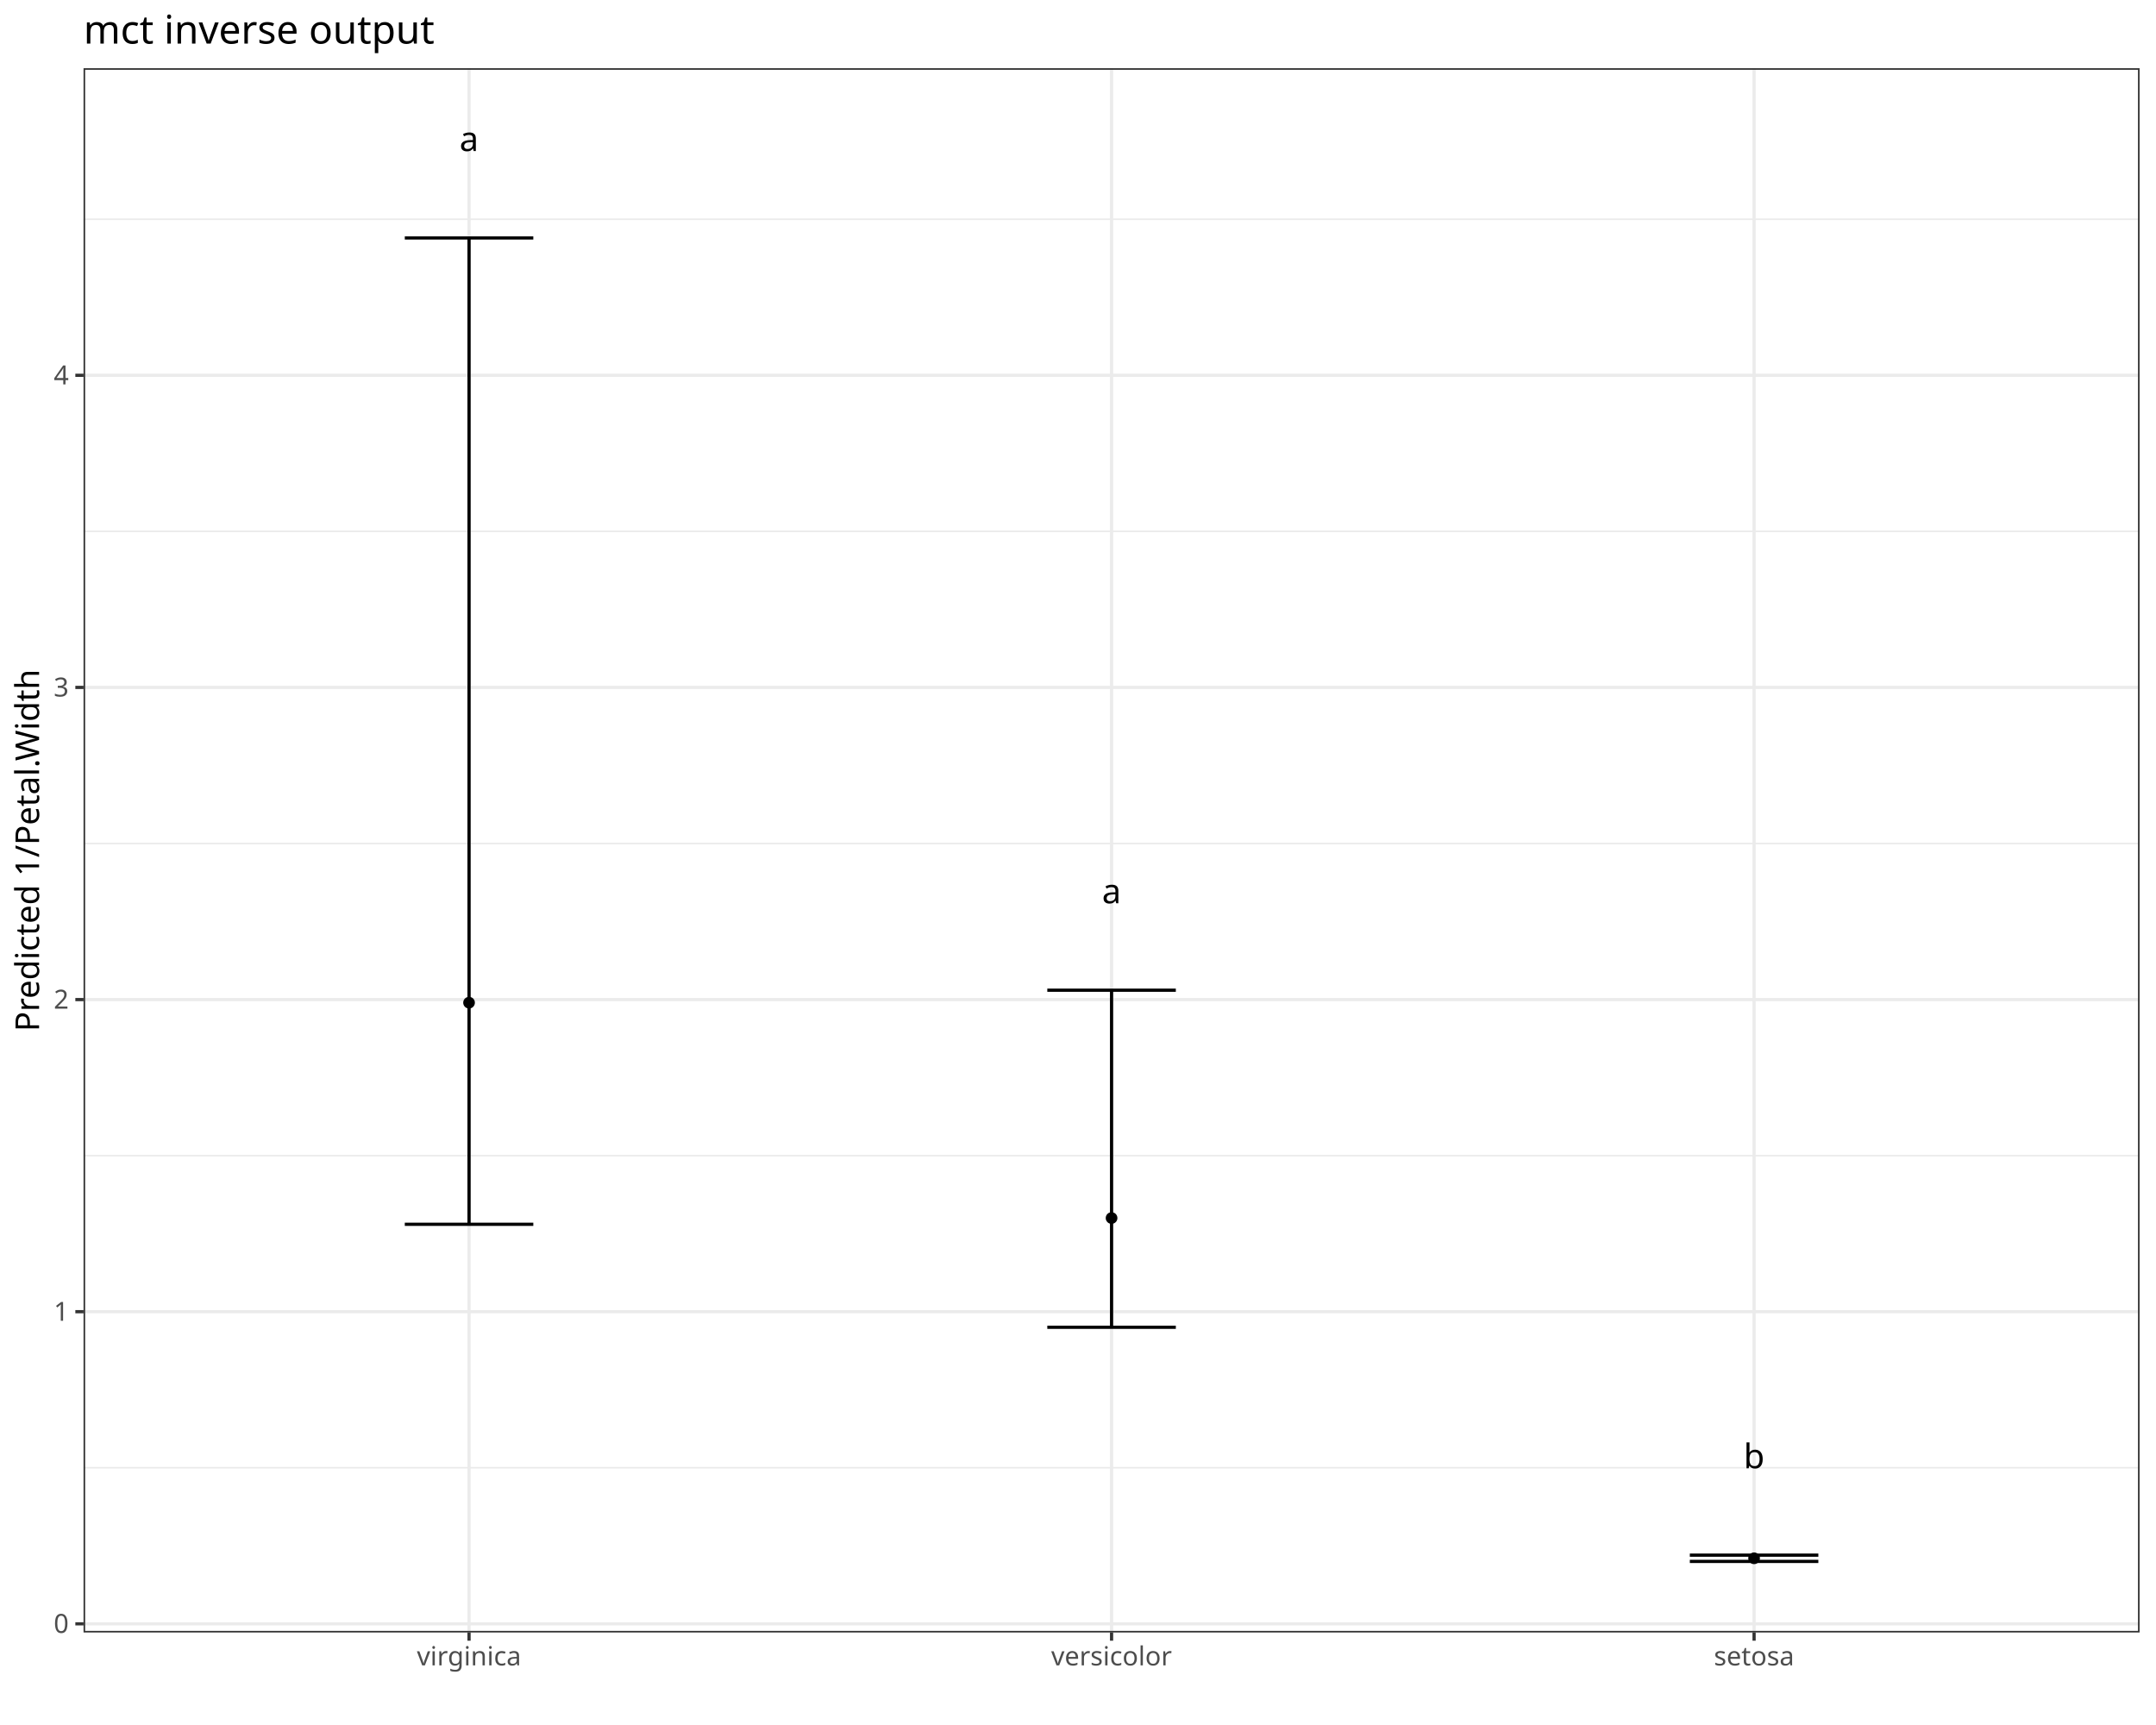
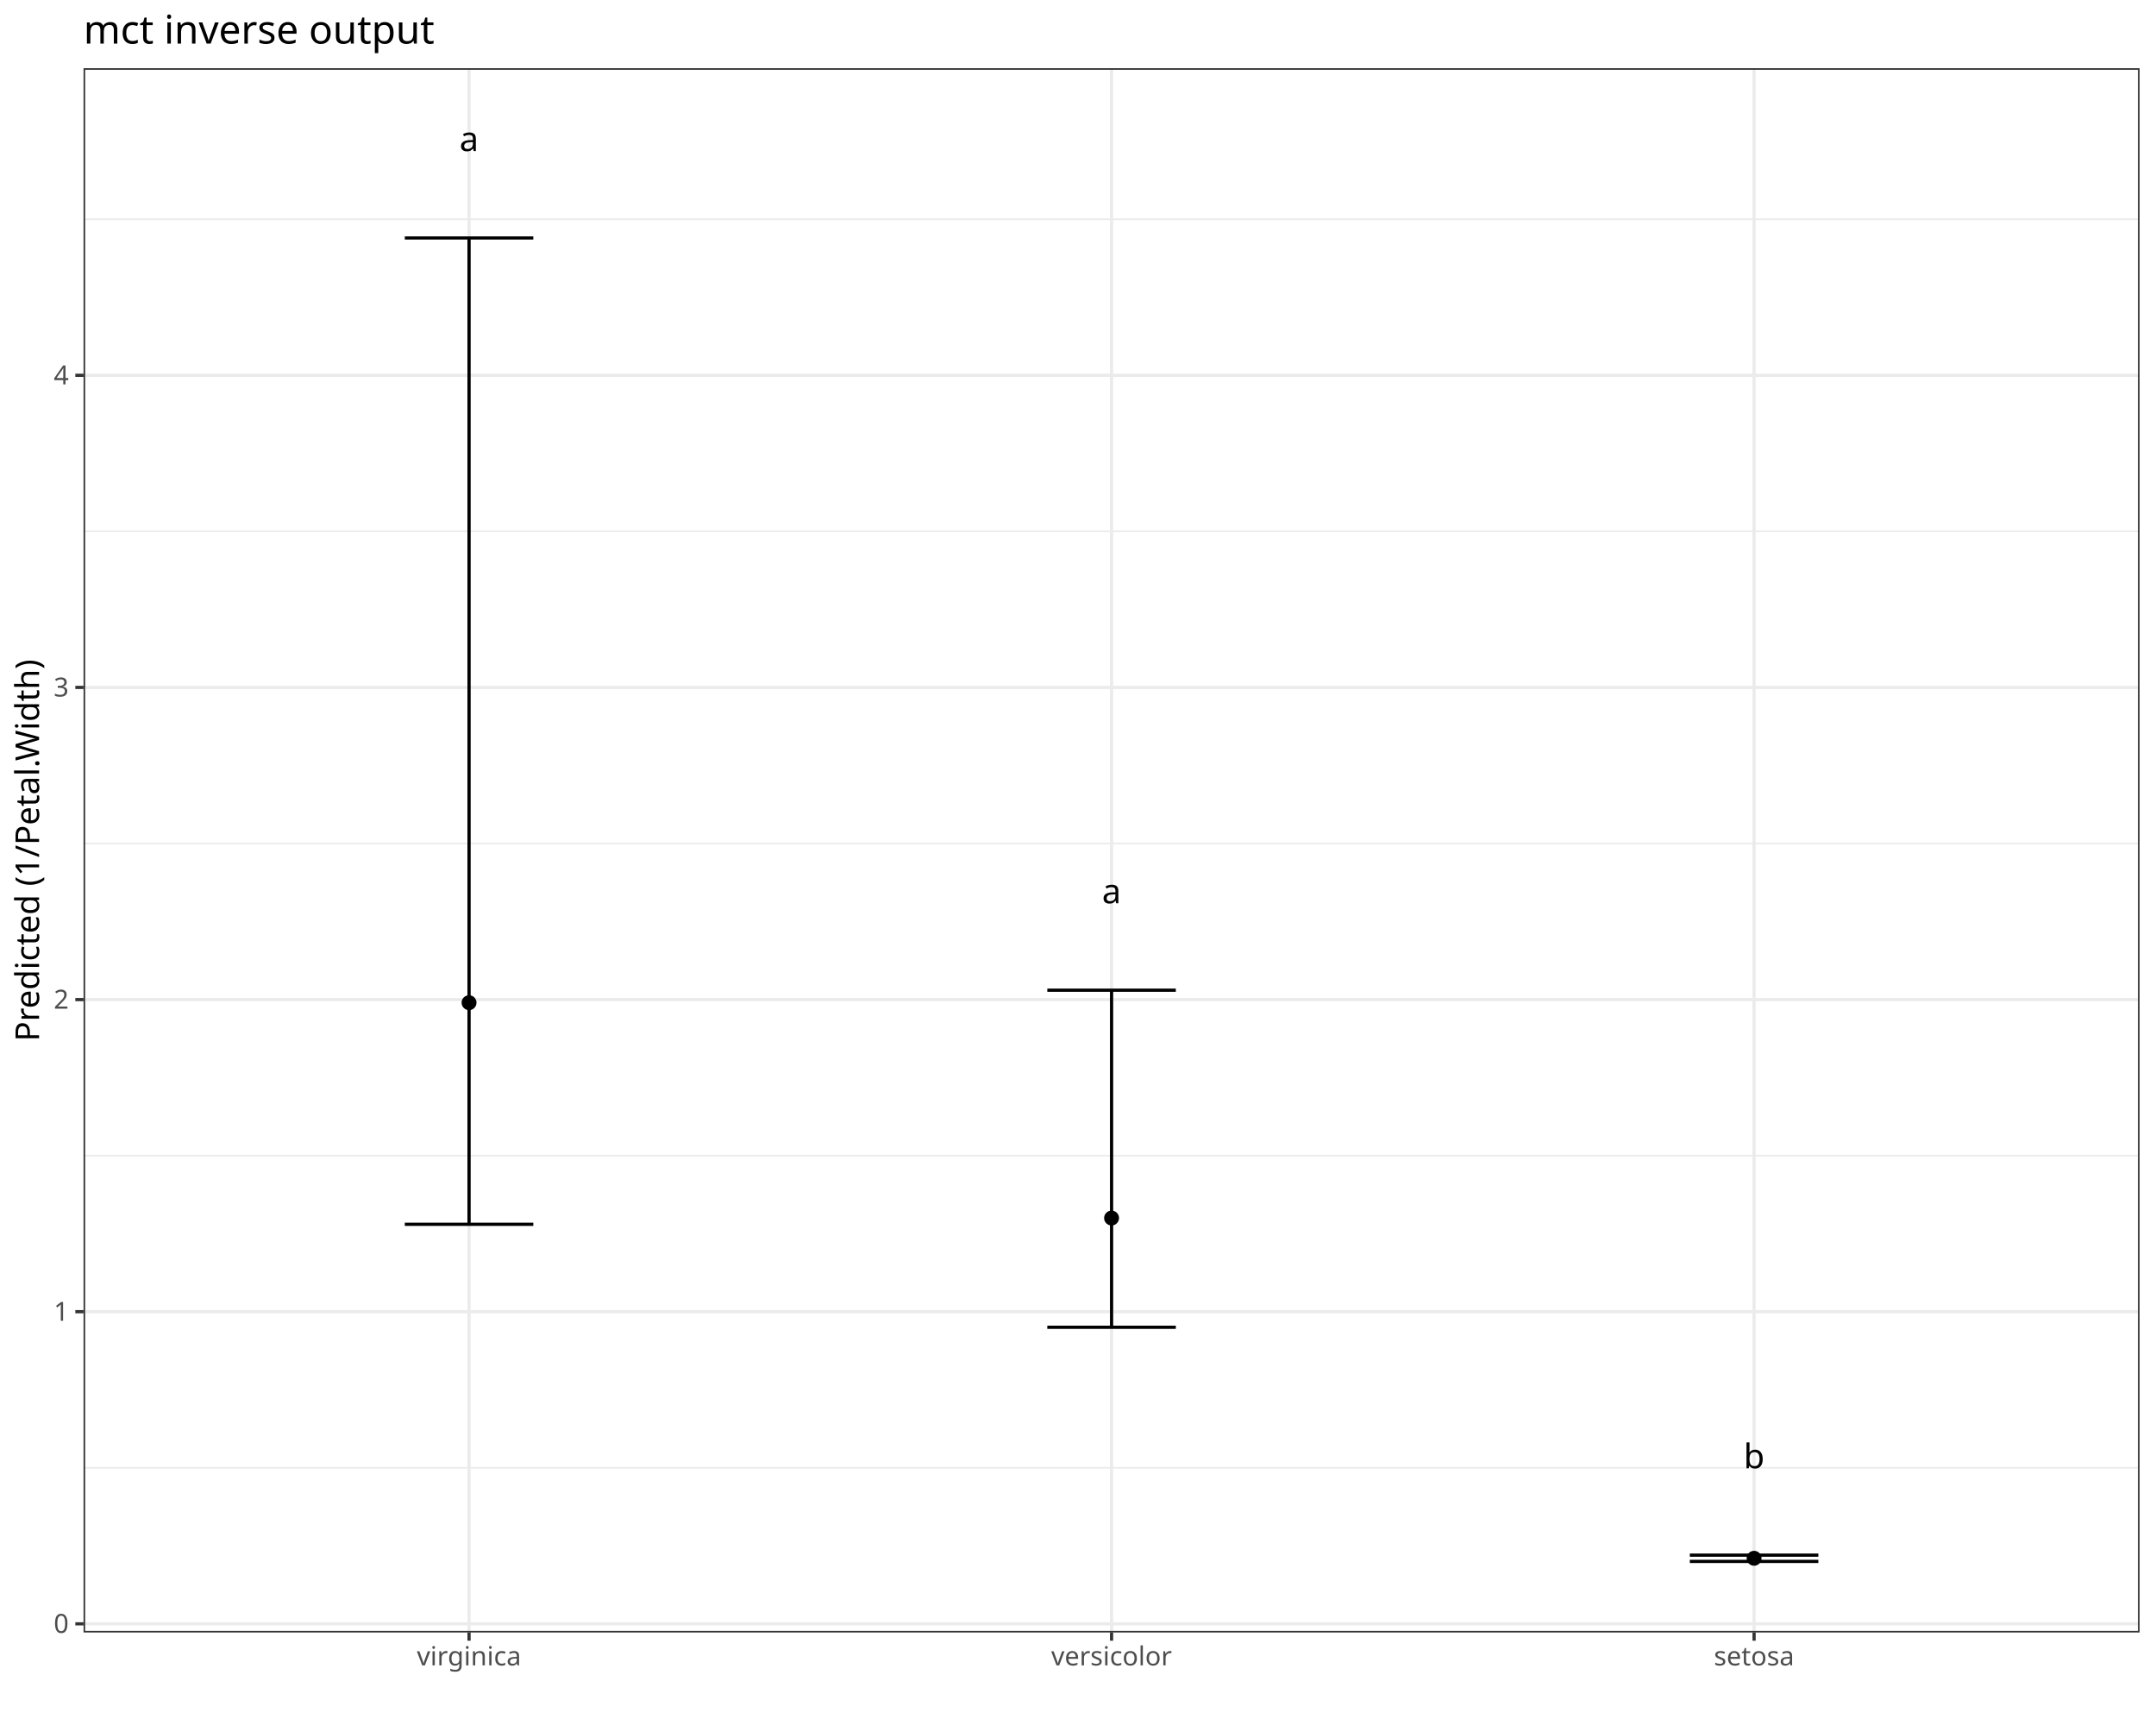
<svg xmlns="http://www.w3.org/2000/svg" class="svglite" data-engine-version="2.0" width="720.00pt" height="576.00pt" viewBox="0 0 720.00 576.00">
  <defs>
    <style type="text/css">
    .svglite line, .svglite polyline, .svglite polygon, .svglite path, .svglite rect, .svglite circle {
      fill: none;
      stroke: #000000;
      stroke-linecap: round;
      stroke-linejoin: round;
      stroke-miterlimit: 10.00;
    }
  </style>
  </defs>
  <rect width="100%" height="100%" style="stroke: none; fill: #FFFFFF;" />
  <defs>
    <clipPath id="cpMC4wMHw3MjAuMDB8MC4wMHw1NzYuMDA=">
      <rect x="0.00" y="0.00" width="720.00" height="576.00" />
    </clipPath>
  </defs>
  <g clip-path="url(#cpMC4wMHw3MjAuMDB8MC4wMHw1NzYuMDA=)">
    <rect x="-0" y="0.00" width="720.00" height="576.00" style="stroke-width: 1.07; stroke: #FFFFFF; fill: #FFFFFF;" />
  </g>
  <defs>
    <clipPath id="cpMjcuOTB8NzE0LjUyfDIyLjc4fDU0NS4xMQ==">
      <rect x="27.90" y="22.78" width="686.62" height="522.33" />
    </clipPath>
  </defs>
  <g clip-path="url(#cpMjcuOTB8NzE0LjUyfDIyLjc4fDU0NS4xMQ==)">
    <rect x="27.90" y="22.78" width="686.62" height="522.33" style="stroke-width: 1.07; stroke: none; fill: #FFFFFF;" />
    <polyline points="27.90,490.10 714.52,490.10 " style="stroke-width: 0.53; stroke: #EBEBEB; stroke-linecap: butt;" />
    <polyline points="27.90,385.88 714.52,385.88 " style="stroke-width: 0.53; stroke: #EBEBEB; stroke-linecap: butt;" />
    <polyline points="27.90,281.66 714.52,281.66 " style="stroke-width: 0.53; stroke: #EBEBEB; stroke-linecap: butt;" />
    <polyline points="27.90,177.43 714.52,177.43 " style="stroke-width: 0.53; stroke: #EBEBEB; stroke-linecap: butt;" />
    <polyline points="27.90,73.21 714.52,73.21 " style="stroke-width: 0.53; stroke: #EBEBEB; stroke-linecap: butt;" />
    <polyline points="27.90,542.22 714.52,542.22 " style="stroke-width: 1.07; stroke: #EBEBEB; stroke-linecap: butt;" />
    <polyline points="27.90,437.99 714.52,437.99 " style="stroke-width: 1.07; stroke: #EBEBEB; stroke-linecap: butt;" />
    <polyline points="27.90,333.77 714.52,333.77 " style="stroke-width: 1.07; stroke: #EBEBEB; stroke-linecap: butt;" />
    <polyline points="27.90,229.54 714.52,229.54 " style="stroke-width: 1.07; stroke: #EBEBEB; stroke-linecap: butt;" />
    <polyline points="27.90,125.32 714.52,125.32 " style="stroke-width: 1.07; stroke: #EBEBEB; stroke-linecap: butt;" />
    <polyline points="156.64,545.11 156.64,22.78 " style="stroke-width: 1.07; stroke: #EBEBEB; stroke-linecap: butt;" />
    <polyline points="371.21,545.11 371.21,22.78 " style="stroke-width: 1.07; stroke: #EBEBEB; stroke-linecap: butt;" />
    <polyline points="585.78,545.11 585.78,22.78 " style="stroke-width: 1.07; stroke: #EBEBEB; stroke-linecap: butt;" />
+     <circle cx="156.64" cy="334.81" r="2.49" style="stroke-width: 0.71; stroke: none; fill: #000000;" />
+     <circle cx="371.21" cy="406.72" r="2.49" style="stroke-width: 0.71; stroke: none; fill: #000000;" />
+     <circle cx="585.78" cy="520.33" r="2.49" style="stroke-width: 0.71; stroke: none; fill: #000000;" />
    <polyline points="135.18,408.81 178.10,408.81 " style="stroke-width: 1.07; stroke-linecap: butt;" />
    <polyline points="156.64,408.81 156.64,79.46 " style="stroke-width: 1.07; stroke-linecap: butt;" />
    <polyline points="135.18,79.46 178.10,79.46 " style="stroke-width: 1.07; stroke-linecap: butt;" />
    <polyline points="349.75,443.20 392.67,443.20 " style="stroke-width: 1.07; stroke-linecap: butt;" />
    <polyline points="371.21,443.20 371.21,330.64 " style="stroke-width: 1.07; stroke-linecap: butt;" />
    <polyline points="349.75,330.64 392.67,330.64 " style="stroke-width: 1.07; stroke-linecap: butt;" />
    <polyline points="564.32,521.37 607.24,521.37 " style="stroke-width: 1.07; stroke-linecap: butt;" />
    <polyline points="585.78,521.37 585.78,519.29 " style="stroke-width: 1.07; stroke-linecap: butt;" />
    <polyline points="564.32,519.29 607.24,519.29 " style="stroke-width: 1.07; stroke-linecap: butt;" />
    <text x="156.64" y="50.44" text-anchor="middle" style="font-size: 11.38px; font-family: sans;" textLength="6.33px" lengthAdjust="spacingAndGlyphs">a</text>
    <text x="371.21" y="301.62" text-anchor="middle" style="font-size: 11.38px; font-family: sans;" textLength="6.33px" lengthAdjust="spacingAndGlyphs">a</text>
    <text x="585.78" y="490.27" text-anchor="middle" style="font-size: 11.38px; font-family: sans;" textLength="6.33px" lengthAdjust="spacingAndGlyphs">b</text>
-     <circle cx="156.64" cy="334.81" r="1.95" style="stroke-width: 0.71; stroke: none; fill: #000000;" />
-     <circle cx="371.21" cy="406.72" r="1.95" style="stroke-width: 0.71; stroke: none; fill: #000000;" />
-     <circle cx="585.78" cy="520.33" r="1.95" style="stroke-width: 0.71; stroke: none; fill: #000000;" />
    <rect x="27.90" y="22.78" width="686.62" height="522.33" style="stroke-width: 1.07; stroke: #333333;" />
  </g>
  <g clip-path="url(#cpMC4wMHw3MjAuMDB8MC4wMHw1NzYuMDA=)">
    <text x="22.97" y="545.24" text-anchor="end" style="font-size: 8.80px; fill: #4D4D4D; font-family: sans;" textLength="4.89px" lengthAdjust="spacingAndGlyphs">0</text>
    <text x="22.97" y="441.02" text-anchor="end" style="font-size: 8.80px; fill: #4D4D4D; font-family: sans;" textLength="4.89px" lengthAdjust="spacingAndGlyphs">1</text>
    <text x="22.97" y="336.80" text-anchor="end" style="font-size: 8.80px; fill: #4D4D4D; font-family: sans;" textLength="4.89px" lengthAdjust="spacingAndGlyphs">2</text>
    <text x="22.97" y="232.57" text-anchor="end" style="font-size: 8.80px; fill: #4D4D4D; font-family: sans;" textLength="4.89px" lengthAdjust="spacingAndGlyphs">3</text>
    <text x="22.97" y="128.35" text-anchor="end" style="font-size: 8.80px; fill: #4D4D4D; font-family: sans;" textLength="4.89px" lengthAdjust="spacingAndGlyphs">4</text>
    <polyline points="25.16,542.22 27.90,542.22 " style="stroke-width: 1.07; stroke: #333333; stroke-linecap: butt;" />
    <polyline points="25.16,437.99 27.90,437.99 " style="stroke-width: 1.07; stroke: #333333; stroke-linecap: butt;" />
    <polyline points="25.16,333.77 27.90,333.77 " style="stroke-width: 1.07; stroke: #333333; stroke-linecap: butt;" />
    <polyline points="25.16,229.54 27.90,229.54 " style="stroke-width: 1.07; stroke: #333333; stroke-linecap: butt;" />
    <polyline points="25.16,125.32 27.90,125.32 " style="stroke-width: 1.07; stroke: #333333; stroke-linecap: butt;" />
    <polyline points="156.64,547.85 156.64,545.11 " style="stroke-width: 1.07; stroke: #333333; stroke-linecap: butt;" />
    <polyline points="371.21,547.85 371.21,545.11 " style="stroke-width: 1.07; stroke: #333333; stroke-linecap: butt;" />
    <polyline points="585.78,547.85 585.78,545.11 " style="stroke-width: 1.07; stroke: #333333; stroke-linecap: butt;" />
    <text x="156.64" y="556.10" text-anchor="middle" style="font-size: 8.80px; fill: #4D4D4D; font-family: sans;" textLength="32.28px" lengthAdjust="spacingAndGlyphs">virginica</text>
    <text x="371.21" y="556.10" text-anchor="middle" style="font-size: 8.80px; fill: #4D4D4D; font-family: sans;" textLength="37.66px" lengthAdjust="spacingAndGlyphs">versicolor</text>
    <text x="585.78" y="556.10" text-anchor="middle" style="font-size: 8.80px; fill: #4D4D4D; font-family: sans;" textLength="25.94px" lengthAdjust="spacingAndGlyphs">setosa</text>
-     <text transform="translate(13.05,283.95) rotate(-90)" text-anchor="middle" style="font-size: 11.00px; font-family: sans;" textLength="114.95px" lengthAdjust="spacingAndGlyphs">Predicted 1/Petal.Width</text>
+     <text transform="translate(13.05,283.95) rotate(-90)" text-anchor="middle" style="font-size: 11.00px; font-family: sans;" textLength="122.28px" lengthAdjust="spacingAndGlyphs">Predicted (1/Petal.Width)</text>
    <text x="27.90" y="14.56" style="font-size: 13.20px; font-family: sans;" textLength="107.87px" lengthAdjust="spacingAndGlyphs">mct inverse output</text>
  </g>
</svg>
